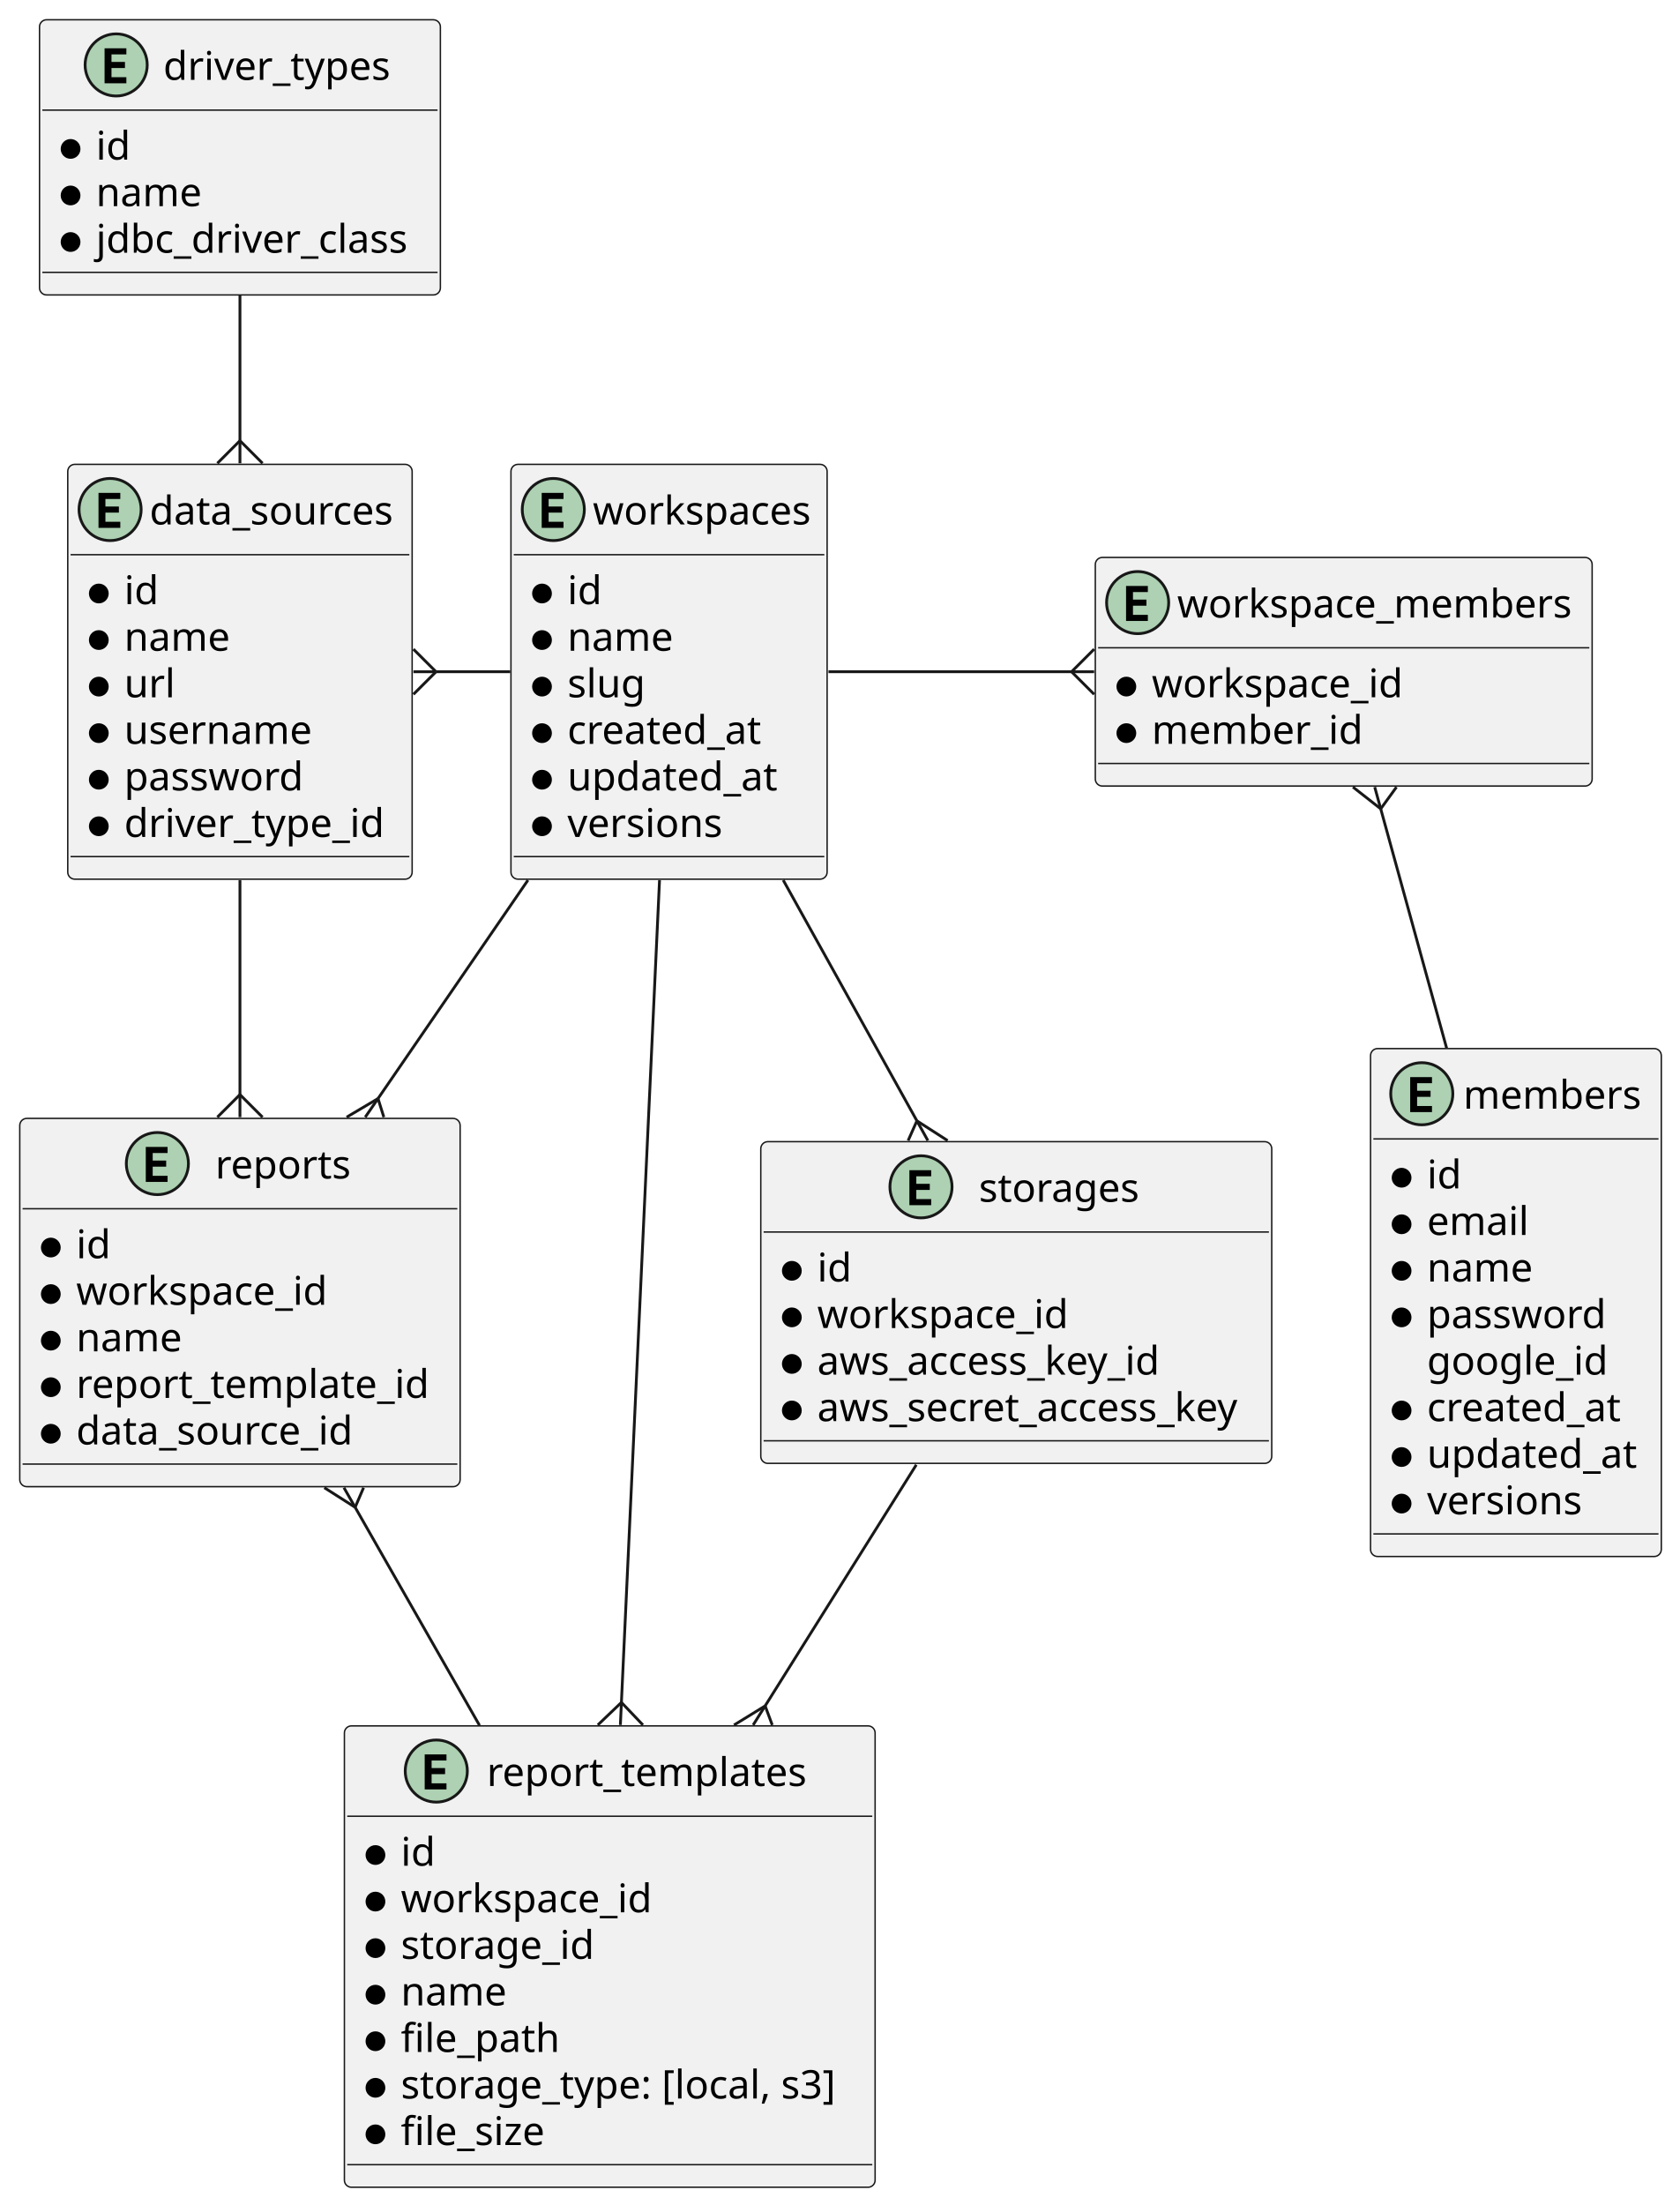
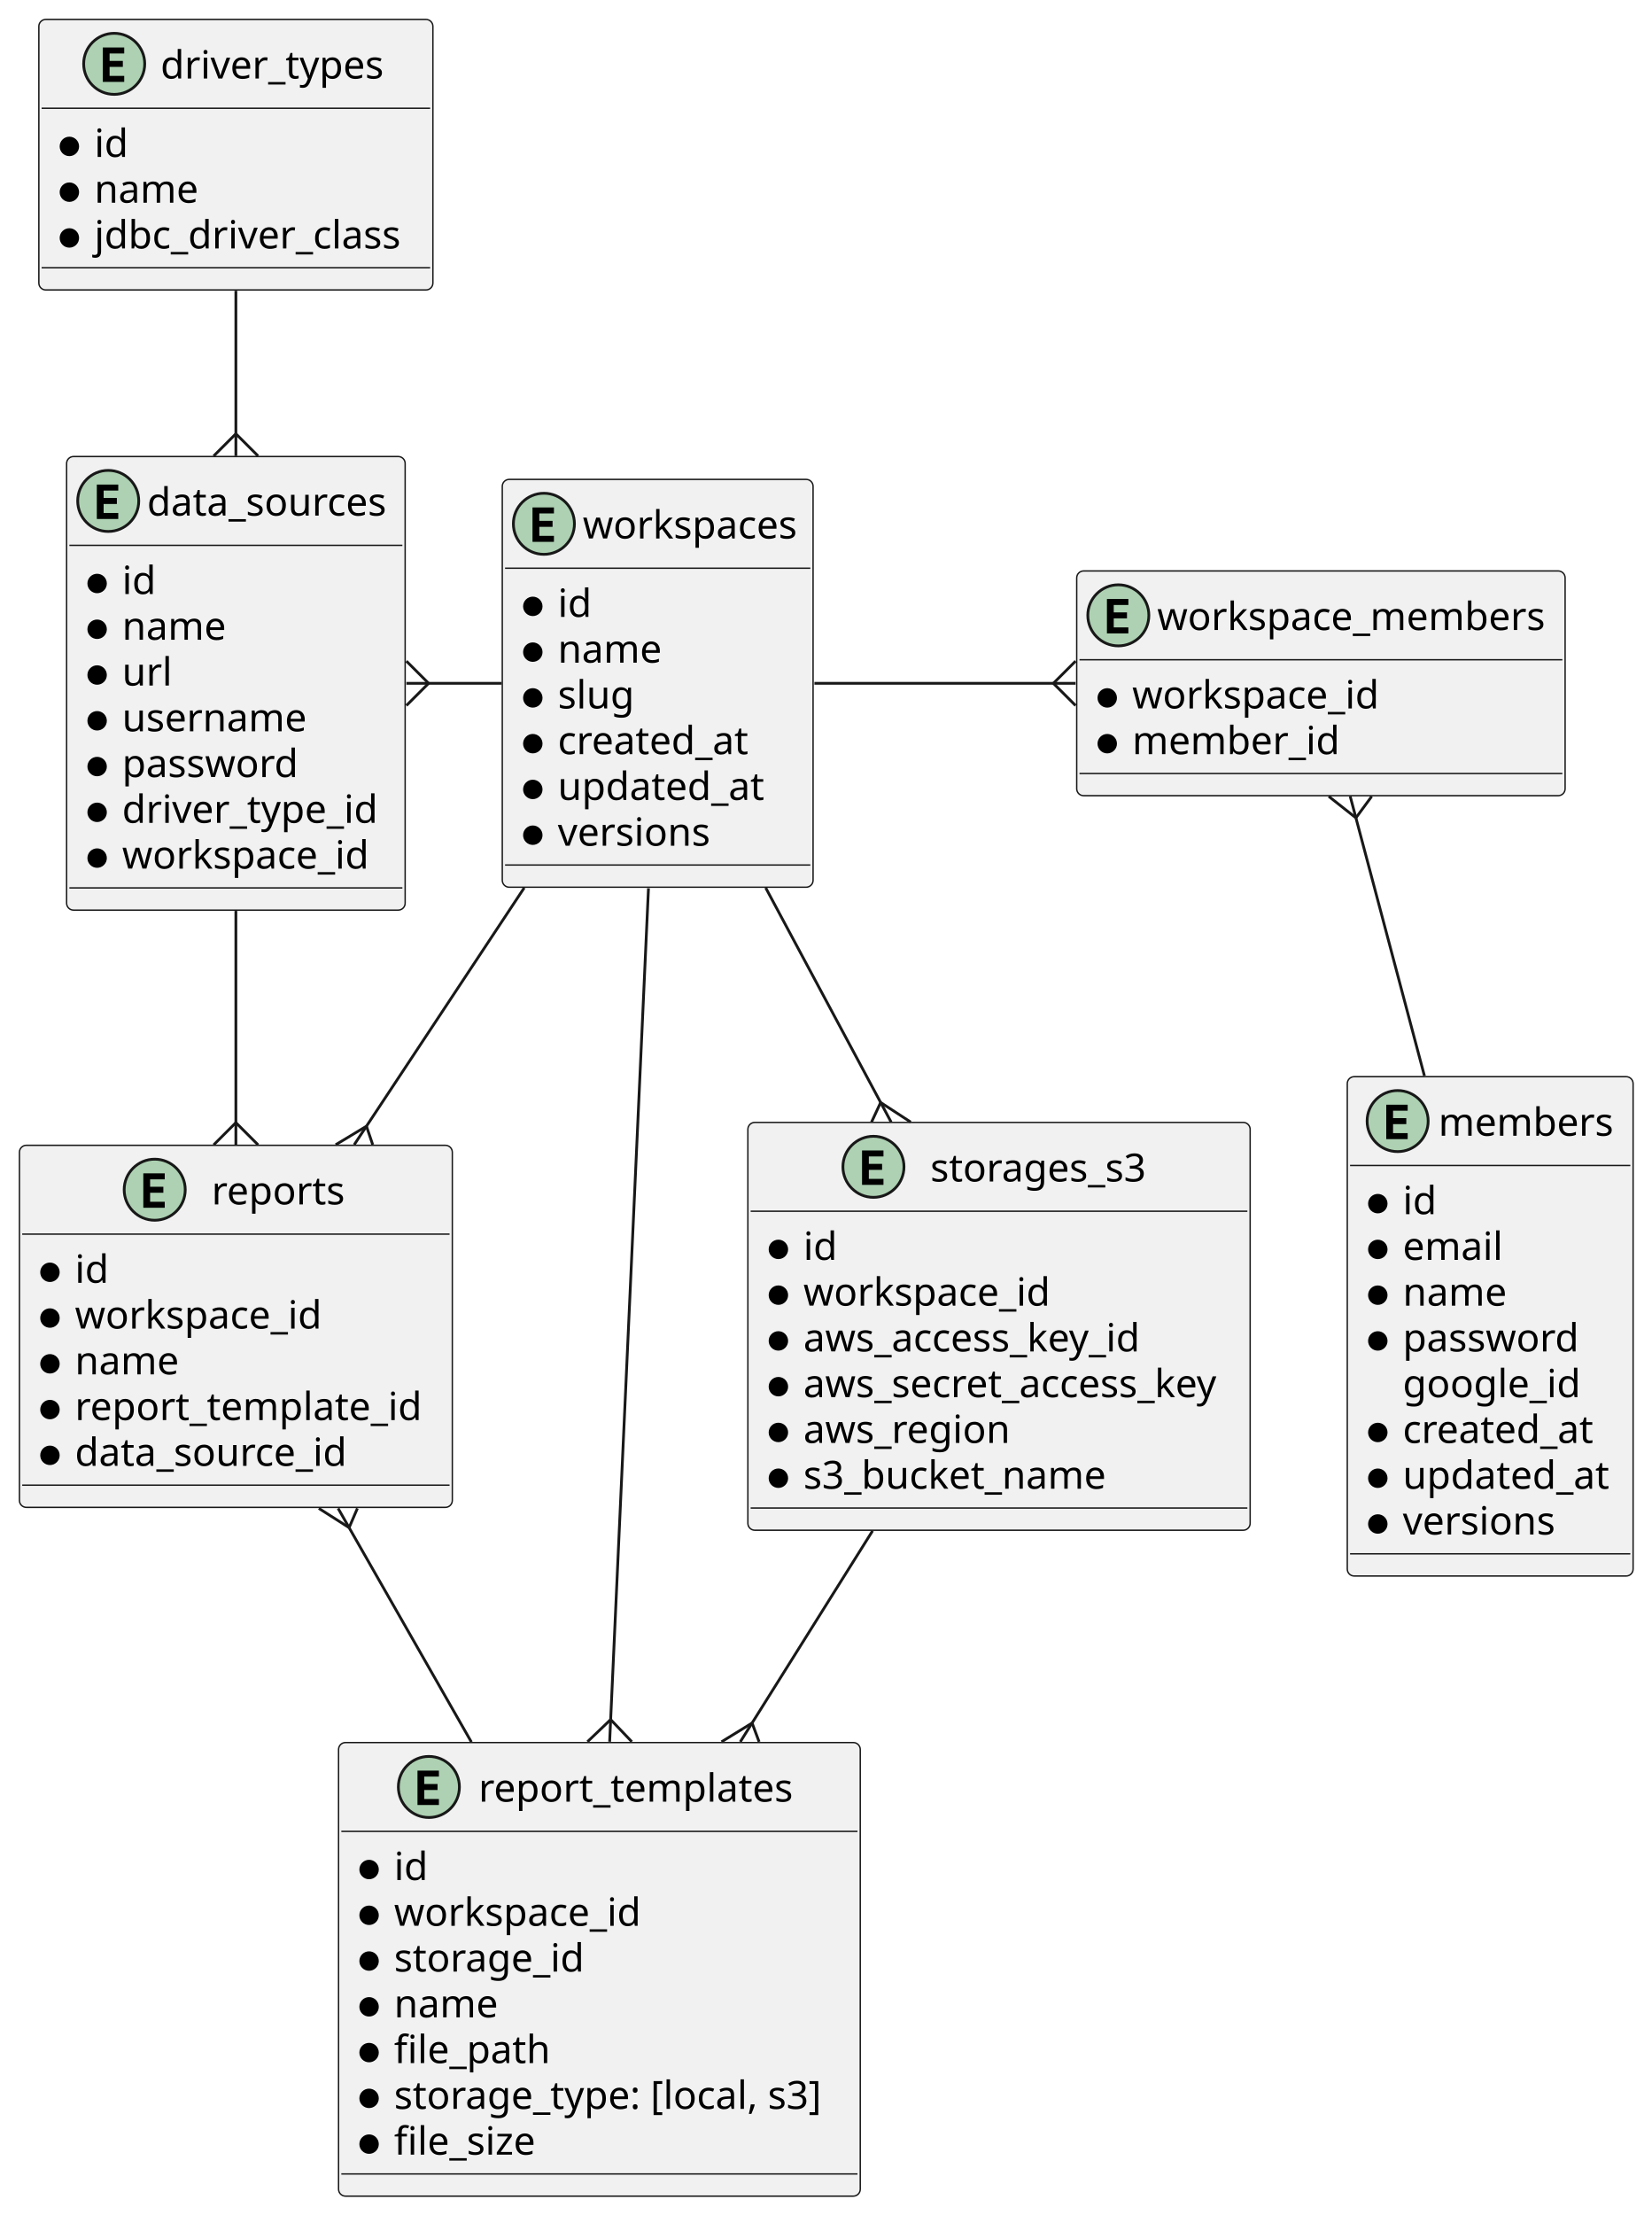
- <svg xmlns="http://www.w3.org/2000/svg" contentStyleType="text/css" height="781px" preserveAspectRatio="none" style="width:595px;height:781px;background:#FFFFFF;" version="1.1" viewBox="0 0 595 781" width="595px" zoomAndPan="magnify">
+ <svg xmlns="http://www.w3.org/2000/svg" contentStyleType="text/css" height="798px" preserveAspectRatio="none" style="width:595px;height:798px;background:#FFFFFF;" version="1.1" viewBox="0 0 595 798" width="595px" zoomAndPan="magnify">
  <defs />
  <g>
    <g id="elem_members">
-       <rect codeLine="2" fill="#F1F1F1" height="179.906" id="members" rx="2.5" ry="2.5" style="stroke:#181818;stroke-width:0.5;" width="103" x="485.5" y="371.4" />
-       <ellipse cx="503.65" cy="387.4" fill="#ADD1B2" rx="11" ry="11" style="stroke:#181818;stroke-width:1.0;" />
-       <path d="M507.264,393.9 L499.545,393.9 L499.545,381.507 L507.264,381.507 L507.264,383.665 L501.993,383.665 L501.993,386.338 L506.766,386.338 L506.766,388.496 L501.993,388.496 L501.993,391.742 L507.264,391.742 Z " fill="#000000" />
-       <text fill="#000000" font-family="sans-serif" font-size="14" lengthAdjust="spacing" textLength="64" x="518.35" y="392.691">members</text>
-       <line style="stroke:#181818;stroke-width:0.5;" x1="486.5" x2="587.5" y1="403.4" y2="403.4" />
-       <ellipse cx="496.5" cy="417.144" fill="#000000" rx="3" ry="3" style="stroke:#000000;stroke-width:1.0;" />
-       <text fill="#000000" font-family="sans-serif" font-size="14" lengthAdjust="spacing" textLength="13" x="505.5" y="420.935">id</text>
-       <ellipse cx="496.5" cy="433.632" fill="#000000" rx="3" ry="3" style="stroke:#000000;stroke-width:1.0;" />
-       <text fill="#000000" font-family="sans-serif" font-size="14" lengthAdjust="spacing" textLength="37" x="505.5" y="437.423">email</text>
-       <ellipse cx="496.5" cy="450.121" fill="#000000" rx="3" ry="3" style="stroke:#000000;stroke-width:1.0;" />
-       <text fill="#000000" font-family="sans-serif" font-size="14" lengthAdjust="spacing" textLength="38" x="505.5" y="453.912">name</text>
-       <ellipse cx="496.5" cy="466.609" fill="#000000" rx="3" ry="3" style="stroke:#000000;stroke-width:1.0;" />
-       <text fill="#000000" font-family="sans-serif" font-size="14" lengthAdjust="spacing" textLength="66" x="505.5" y="470.4">password</text>
-       <text fill="#000000" font-family="sans-serif" font-size="14" lengthAdjust="spacing" textLength="68" x="505.5" y="486.888">google_id</text>
-       <ellipse cx="496.5" cy="499.586" fill="#000000" rx="3" ry="3" style="stroke:#000000;stroke-width:1.0;" />
-       <text fill="#000000" font-family="sans-serif" font-size="14" lengthAdjust="spacing" textLength="71" x="505.5" y="503.377">created_at</text>
-       <ellipse cx="496.5" cy="516.074" fill="#000000" rx="3" ry="3" style="stroke:#000000;stroke-width:1.0;" />
-       <text fill="#000000" font-family="sans-serif" font-size="14" lengthAdjust="spacing" textLength="77" x="505.5" y="519.865">updated_at</text>
-       <ellipse cx="496.5" cy="532.562" fill="#000000" rx="3" ry="3" style="stroke:#000000;stroke-width:1.0;" />
-       <text fill="#000000" font-family="sans-serif" font-size="14" lengthAdjust="spacing" textLength="57" x="505.5" y="536.353">versions</text>
-       <line style="stroke:#181818;stroke-width:0.5;" x1="486.5" x2="587.5" y1="543.306" y2="543.306" />
+       <rect codeLine="2" fill="#F1F1F1" height="179.906" id="members" rx="2.5" ry="2.5" style="stroke:#181818;stroke-width:0.5;" width="103" x="485.5" y="387.89" />
+       <ellipse cx="503.65" cy="403.89" fill="#ADD1B2" rx="11" ry="11" style="stroke:#181818;stroke-width:1.0;" />
+       <path d="M507.264,410.39 L499.545,410.39 L499.545,397.997 L507.264,397.997 L507.264,400.155 L501.993,400.155 L501.993,402.828 L506.766,402.828 L506.766,404.986 L501.993,404.986 L501.993,408.232 L507.264,408.232 Z " fill="#000000" />
+       <text fill="#000000" font-family="sans-serif" font-size="14" lengthAdjust="spacing" textLength="64" x="518.35" y="409.181">members</text>
+       <line style="stroke:#181818;stroke-width:0.5;" x1="486.5" x2="587.5" y1="419.89" y2="419.89" />
+       <ellipse cx="496.5" cy="433.634" fill="#000000" rx="3" ry="3" style="stroke:#000000;stroke-width:1.0;" />
+       <text fill="#000000" font-family="sans-serif" font-size="14" lengthAdjust="spacing" textLength="13" x="505.5" y="437.425">id</text>
+       <ellipse cx="496.5" cy="450.122" fill="#000000" rx="3" ry="3" style="stroke:#000000;stroke-width:1.0;" />
+       <text fill="#000000" font-family="sans-serif" font-size="14" lengthAdjust="spacing" textLength="37" x="505.5" y="453.913">email</text>
+       <ellipse cx="496.5" cy="466.611" fill="#000000" rx="3" ry="3" style="stroke:#000000;stroke-width:1.0;" />
+       <text fill="#000000" font-family="sans-serif" font-size="14" lengthAdjust="spacing" textLength="38" x="505.5" y="470.402">name</text>
+       <ellipse cx="496.5" cy="483.099" fill="#000000" rx="3" ry="3" style="stroke:#000000;stroke-width:1.0;" />
+       <text fill="#000000" font-family="sans-serif" font-size="14" lengthAdjust="spacing" textLength="66" x="505.5" y="486.89">password</text>
+       <text fill="#000000" font-family="sans-serif" font-size="14" lengthAdjust="spacing" textLength="68" x="505.5" y="503.378">google_id</text>
+       <ellipse cx="496.5" cy="516.076" fill="#000000" rx="3" ry="3" style="stroke:#000000;stroke-width:1.0;" />
+       <text fill="#000000" font-family="sans-serif" font-size="14" lengthAdjust="spacing" textLength="71" x="505.5" y="519.867">created_at</text>
+       <ellipse cx="496.5" cy="532.564" fill="#000000" rx="3" ry="3" style="stroke:#000000;stroke-width:1.0;" />
+       <text fill="#000000" font-family="sans-serif" font-size="14" lengthAdjust="spacing" textLength="77" x="505.5" y="536.355">updated_at</text>
+       <ellipse cx="496.5" cy="549.052" fill="#000000" rx="3" ry="3" style="stroke:#000000;stroke-width:1.0;" />
+       <text fill="#000000" font-family="sans-serif" font-size="14" lengthAdjust="spacing" textLength="57" x="505.5" y="552.843">versions</text>
+       <line style="stroke:#181818;stroke-width:0.5;" x1="486.5" x2="587.5" y1="559.796" y2="559.796" />
    </g>
    <g id="elem_workspaces">
-       <rect codeLine="13" fill="#F1F1F1" height="146.93" id="workspaces" rx="2.5" ry="2.5" style="stroke:#181818;stroke-width:0.5;" width="112" x="181" y="164.47" />
-       <ellipse cx="196" cy="180.47" fill="#ADD1B2" rx="11" ry="11" style="stroke:#181818;stroke-width:1.0;" />
-       <path d="M199.614,186.97 L191.894,186.97 L191.894,174.577 L199.614,174.577 L199.614,176.735 L194.343,176.735 L194.343,179.408 L199.116,179.408 L199.116,181.566 L194.343,181.566 L194.343,184.812 L199.614,184.812 Z " fill="#000000" />
-       <text fill="#000000" font-family="sans-serif" font-size="14" lengthAdjust="spacing" textLength="80" x="210" y="185.761">workspaces</text>
-       <line style="stroke:#181818;stroke-width:0.5;" x1="182" x2="292" y1="196.47" y2="196.47" />
-       <ellipse cx="192" cy="210.214" fill="#000000" rx="3" ry="3" style="stroke:#000000;stroke-width:1.0;" />
-       <text fill="#000000" font-family="sans-serif" font-size="14" lengthAdjust="spacing" textLength="13" x="201" y="214.005">id</text>
-       <ellipse cx="192" cy="226.702" fill="#000000" rx="3" ry="3" style="stroke:#000000;stroke-width:1.0;" />
-       <text fill="#000000" font-family="sans-serif" font-size="14" lengthAdjust="spacing" textLength="38" x="201" y="230.493">name</text>
-       <ellipse cx="192" cy="243.191" fill="#000000" rx="3" ry="3" style="stroke:#000000;stroke-width:1.0;" />
-       <text fill="#000000" font-family="sans-serif" font-size="14" lengthAdjust="spacing" textLength="29" x="201" y="246.982">slug</text>
-       <ellipse cx="192" cy="259.679" fill="#000000" rx="3" ry="3" style="stroke:#000000;stroke-width:1.0;" />
-       <text fill="#000000" font-family="sans-serif" font-size="14" lengthAdjust="spacing" textLength="71" x="201" y="263.47">created_at</text>
-       <ellipse cx="192" cy="276.167" fill="#000000" rx="3" ry="3" style="stroke:#000000;stroke-width:1.0;" />
-       <text fill="#000000" font-family="sans-serif" font-size="14" lengthAdjust="spacing" textLength="77" x="201" y="279.958">updated_at</text>
-       <ellipse cx="192" cy="292.656" fill="#000000" rx="3" ry="3" style="stroke:#000000;stroke-width:1.0;" />
-       <text fill="#000000" font-family="sans-serif" font-size="14" lengthAdjust="spacing" textLength="57" x="201" y="296.447">versions</text>
-       <line style="stroke:#181818;stroke-width:0.5;" x1="182" x2="292" y1="303.4" y2="303.4" />
+       <rect codeLine="13" fill="#F1F1F1" height="146.93" id="workspaces" rx="2.5" ry="2.5" style="stroke:#181818;stroke-width:0.5;" width="112" x="181" y="172.71" />
+       <ellipse cx="196" cy="188.71" fill="#ADD1B2" rx="11" ry="11" style="stroke:#181818;stroke-width:1.0;" />
+       <path d="M199.614,195.21 L191.894,195.21 L191.894,182.817 L199.614,182.817 L199.614,184.975 L194.343,184.975 L194.343,187.648 L199.116,187.648 L199.116,189.806 L194.343,189.806 L194.343,193.052 L199.614,193.052 Z " fill="#000000" />
+       <text fill="#000000" font-family="sans-serif" font-size="14" lengthAdjust="spacing" textLength="80" x="210" y="194.001">workspaces</text>
+       <line style="stroke:#181818;stroke-width:0.5;" x1="182" x2="292" y1="204.71" y2="204.71" />
+       <ellipse cx="192" cy="218.454" fill="#000000" rx="3" ry="3" style="stroke:#000000;stroke-width:1.0;" />
+       <text fill="#000000" font-family="sans-serif" font-size="14" lengthAdjust="spacing" textLength="13" x="201" y="222.245">id</text>
+       <ellipse cx="192" cy="234.942" fill="#000000" rx="3" ry="3" style="stroke:#000000;stroke-width:1.0;" />
+       <text fill="#000000" font-family="sans-serif" font-size="14" lengthAdjust="spacing" textLength="38" x="201" y="238.733">name</text>
+       <ellipse cx="192" cy="251.431" fill="#000000" rx="3" ry="3" style="stroke:#000000;stroke-width:1.0;" />
+       <text fill="#000000" font-family="sans-serif" font-size="14" lengthAdjust="spacing" textLength="29" x="201" y="255.222">slug</text>
+       <ellipse cx="192" cy="267.919" fill="#000000" rx="3" ry="3" style="stroke:#000000;stroke-width:1.0;" />
+       <text fill="#000000" font-family="sans-serif" font-size="14" lengthAdjust="spacing" textLength="71" x="201" y="271.71">created_at</text>
+       <ellipse cx="192" cy="284.407" fill="#000000" rx="3" ry="3" style="stroke:#000000;stroke-width:1.0;" />
+       <text fill="#000000" font-family="sans-serif" font-size="14" lengthAdjust="spacing" textLength="77" x="201" y="288.198">updated_at</text>
+       <ellipse cx="192" cy="300.896" fill="#000000" rx="3" ry="3" style="stroke:#000000;stroke-width:1.0;" />
+       <text fill="#000000" font-family="sans-serif" font-size="14" lengthAdjust="spacing" textLength="57" x="201" y="304.687">versions</text>
+       <line style="stroke:#181818;stroke-width:0.5;" x1="182" x2="292" y1="311.64" y2="311.64" />
    </g>
    <g id="elem_workspace_members">
-       <rect codeLine="22" fill="#F1F1F1" height="80.977" id="workspace_members" rx="2.5" ry="2.5" style="stroke:#181818;stroke-width:0.5;" width="176" x="388" y="197.44" />
-       <ellipse cx="403" cy="213.44" fill="#ADD1B2" rx="11" ry="11" style="stroke:#181818;stroke-width:1.0;" />
-       <path d="M406.614,219.94 L398.894,219.94 L398.894,207.547 L406.614,207.547 L406.614,209.705 L401.343,209.705 L401.343,212.378 L406.116,212.378 L406.116,214.536 L401.343,214.536 L401.343,217.782 L406.614,217.782 Z " fill="#000000" />
-       <text fill="#000000" font-family="sans-serif" font-size="14" lengthAdjust="spacing" textLength="144" x="417" y="218.731">workspace_members</text>
-       <line style="stroke:#181818;stroke-width:0.5;" x1="389" x2="563" y1="229.44" y2="229.44" />
-       <ellipse cx="399" cy="243.184" fill="#000000" rx="3" ry="3" style="stroke:#000000;stroke-width:1.0;" />
-       <text fill="#000000" font-family="sans-serif" font-size="14" lengthAdjust="spacing" textLength="93" x="408" y="246.975">workspace_id</text>
-       <ellipse cx="399" cy="259.672" fill="#000000" rx="3" ry="3" style="stroke:#000000;stroke-width:1.0;" />
-       <text fill="#000000" font-family="sans-serif" font-size="14" lengthAdjust="spacing" textLength="77" x="408" y="263.463">member_id</text>
-       <line style="stroke:#181818;stroke-width:0.5;" x1="389" x2="563" y1="270.417" y2="270.417" />
+       <rect codeLine="22" fill="#F1F1F1" height="80.977" id="workspace_members" rx="2.5" ry="2.5" style="stroke:#181818;stroke-width:0.5;" width="176" x="388" y="205.69" />
+       <ellipse cx="403" cy="221.69" fill="#ADD1B2" rx="11" ry="11" style="stroke:#181818;stroke-width:1.0;" />
+       <path d="M406.614,228.19 L398.894,228.19 L398.894,215.797 L406.614,215.797 L406.614,217.955 L401.343,217.955 L401.343,220.628 L406.116,220.628 L406.116,222.786 L401.343,222.786 L401.343,226.032 L406.614,226.032 Z " fill="#000000" />
+       <text fill="#000000" font-family="sans-serif" font-size="14" lengthAdjust="spacing" textLength="144" x="417" y="226.981">workspace_members</text>
+       <line style="stroke:#181818;stroke-width:0.5;" x1="389" x2="563" y1="237.69" y2="237.69" />
+       <ellipse cx="399" cy="251.434" fill="#000000" rx="3" ry="3" style="stroke:#000000;stroke-width:1.0;" />
+       <text fill="#000000" font-family="sans-serif" font-size="14" lengthAdjust="spacing" textLength="93" x="408" y="255.225">workspace_id</text>
+       <ellipse cx="399" cy="267.922" fill="#000000" rx="3" ry="3" style="stroke:#000000;stroke-width:1.0;" />
+       <text fill="#000000" font-family="sans-serif" font-size="14" lengthAdjust="spacing" textLength="77" x="408" y="271.713">member_id</text>
+       <line style="stroke:#181818;stroke-width:0.5;" x1="389" x2="563" y1="278.667" y2="278.667" />
    </g>
    <g id="elem_data_sources">
-       <rect codeLine="27" fill="#F1F1F1" height="146.93" id="data_sources" rx="2.5" ry="2.5" style="stroke:#181818;stroke-width:0.5;" width="122" x="24" y="164.47" />
+       <rect codeLine="27" fill="#F1F1F1" height="163.418" id="data_sources" rx="2.5" ry="2.5" style="stroke:#181818;stroke-width:0.5;" width="122" x="24" y="164.47" />
      <ellipse cx="39" cy="180.47" fill="#ADD1B2" rx="11" ry="11" style="stroke:#181818;stroke-width:1.0;" />
      <path d="M42.614,186.97 L34.895,186.97 L34.895,174.577 L42.614,174.577 L42.614,176.735 L37.343,176.735 L37.343,179.408 L42.116,179.408 L42.116,181.566 L37.343,181.566 L37.343,184.812 L42.614,184.812 Z " fill="#000000" />
      <text fill="#000000" font-family="sans-serif" font-size="14" lengthAdjust="spacing" textLength="90" x="53" y="185.761">data_sources</text>
      <line style="stroke:#181818;stroke-width:0.5;" x1="25" x2="145" y1="196.47" y2="196.47" />
      <ellipse cx="35" cy="210.214" fill="#000000" rx="3" ry="3" style="stroke:#000000;stroke-width:1.0;" />
      <text fill="#000000" font-family="sans-serif" font-size="14" lengthAdjust="spacing" textLength="13" x="44" y="214.005">id</text>
      <ellipse cx="35" cy="226.702" fill="#000000" rx="3" ry="3" style="stroke:#000000;stroke-width:1.0;" />
      <text fill="#000000" font-family="sans-serif" font-size="14" lengthAdjust="spacing" textLength="38" x="44" y="230.493">name</text>
      <ellipse cx="35" cy="243.191" fill="#000000" rx="3" ry="3" style="stroke:#000000;stroke-width:1.0;" />
      <text fill="#000000" font-family="sans-serif" font-size="14" lengthAdjust="spacing" textLength="19" x="44" y="246.982">url</text>
      <ellipse cx="35" cy="259.679" fill="#000000" rx="3" ry="3" style="stroke:#000000;stroke-width:1.0;" />
      <text fill="#000000" font-family="sans-serif" font-size="14" lengthAdjust="spacing" textLength="68" x="44" y="263.47">username</text>
      <ellipse cx="35" cy="276.167" fill="#000000" rx="3" ry="3" style="stroke:#000000;stroke-width:1.0;" />
      <text fill="#000000" font-family="sans-serif" font-size="14" lengthAdjust="spacing" textLength="66" x="44" y="279.958">password</text>
      <ellipse cx="35" cy="292.656" fill="#000000" rx="3" ry="3" style="stroke:#000000;stroke-width:1.0;" />
      <text fill="#000000" font-family="sans-serif" font-size="14" lengthAdjust="spacing" textLength="96" x="44" y="296.447">driver_type_id</text>
-       <line style="stroke:#181818;stroke-width:0.5;" x1="25" x2="145" y1="303.4" y2="303.4" />
+       <ellipse cx="35" cy="309.144" fill="#000000" rx="3" ry="3" style="stroke:#000000;stroke-width:1.0;" />
+       <text fill="#000000" font-family="sans-serif" font-size="14" lengthAdjust="spacing" textLength="93" x="44" y="312.935">workspace_id</text>
+       <line style="stroke:#181818;stroke-width:0.5;" x1="25" x2="145" y1="319.888" y2="319.888" />
    </g>
    <g id="elem_driver_types">
-       <rect codeLine="36" fill="#F1F1F1" height="97.465" id="driver_types" rx="2.5" ry="2.5" style="stroke:#181818;stroke-width:0.5;" width="142" x="14" y="7" />
+       <rect codeLine="37" fill="#F1F1F1" height="97.465" id="driver_types" rx="2.5" ry="2.5" style="stroke:#181818;stroke-width:0.5;" width="142" x="14" y="7" />
      <ellipse cx="41.15" cy="23" fill="#ADD1B2" rx="11" ry="11" style="stroke:#181818;stroke-width:1.0;" />
      <path d="M44.764,29.5 L37.044,29.5 L37.044,17.107 L44.764,17.107 L44.764,19.265 L39.493,19.265 L39.493,21.938 L44.266,21.938 L44.266,24.096 L39.493,24.096 L39.493,27.342 L44.764,27.342 Z " fill="#000000" />
      <text fill="#000000" font-family="sans-serif" font-size="14" lengthAdjust="spacing" textLength="83" x="57.85" y="28.291">driver_types</text>
      <line style="stroke:#181818;stroke-width:0.5;" x1="15" x2="155" y1="39" y2="39" />
      <ellipse cx="25" cy="52.744" fill="#000000" rx="3" ry="3" style="stroke:#000000;stroke-width:1.0;" />
      <text fill="#000000" font-family="sans-serif" font-size="14" lengthAdjust="spacing" textLength="13" x="34" y="56.535">id</text>
      <ellipse cx="25" cy="69.232" fill="#000000" rx="3" ry="3" style="stroke:#000000;stroke-width:1.0;" />
      <text fill="#000000" font-family="sans-serif" font-size="14" lengthAdjust="spacing" textLength="38" x="34" y="73.023">name</text>
      <ellipse cx="25" cy="85.721" fill="#000000" rx="3" ry="3" style="stroke:#000000;stroke-width:1.0;" />
      <text fill="#000000" font-family="sans-serif" font-size="14" lengthAdjust="spacing" textLength="116" x="34" y="89.512">jdbc_driver_class</text>
      <line style="stroke:#181818;stroke-width:0.5;" x1="15" x2="155" y1="96.465" y2="96.465" />
    </g>
    <g id="elem_reports">
-       <rect codeLine="42" fill="#F1F1F1" height="130.441" id="reports" rx="2.5" ry="2.5" style="stroke:#181818;stroke-width:0.5;" width="156" x="7" y="396.13" />
-       <ellipse cx="55.75" cy="412.13" fill="#ADD1B2" rx="11" ry="11" style="stroke:#181818;stroke-width:1.0;" />
-       <path d="M59.364,418.63 L51.645,418.63 L51.645,406.237 L59.364,406.237 L59.364,408.395 L54.093,408.395 L54.093,411.068 L58.866,411.068 L58.866,413.226 L54.093,413.226 L54.093,416.472 L59.364,416.472 Z " fill="#000000" />
-       <text fill="#000000" font-family="sans-serif" font-size="14" lengthAdjust="spacing" textLength="50" x="76.25" y="417.421">reports</text>
-       <line style="stroke:#181818;stroke-width:0.5;" x1="8" x2="162" y1="428.13" y2="428.13" />
-       <ellipse cx="18" cy="441.874" fill="#000000" rx="3" ry="3" style="stroke:#000000;stroke-width:1.0;" />
-       <text fill="#000000" font-family="sans-serif" font-size="14" lengthAdjust="spacing" textLength="13" x="27" y="445.665">id</text>
-       <ellipse cx="18" cy="458.362" fill="#000000" rx="3" ry="3" style="stroke:#000000;stroke-width:1.0;" />
-       <text fill="#000000" font-family="sans-serif" font-size="14" lengthAdjust="spacing" textLength="93" x="27" y="462.153">workspace_id</text>
-       <ellipse cx="18" cy="474.851" fill="#000000" rx="3" ry="3" style="stroke:#000000;stroke-width:1.0;" />
-       <text fill="#000000" font-family="sans-serif" font-size="14" lengthAdjust="spacing" textLength="38" x="27" y="478.642">name</text>
-       <ellipse cx="18" cy="491.339" fill="#000000" rx="3" ry="3" style="stroke:#000000;stroke-width:1.0;" />
-       <text fill="#000000" font-family="sans-serif" font-size="14" lengthAdjust="spacing" textLength="130" x="27" y="495.13">report_template_id</text>
-       <ellipse cx="18" cy="507.827" fill="#000000" rx="3" ry="3" style="stroke:#000000;stroke-width:1.0;" />
-       <text fill="#000000" font-family="sans-serif" font-size="14" lengthAdjust="spacing" textLength="103" x="27" y="511.618">data_source_id</text>
-       <line style="stroke:#181818;stroke-width:0.5;" x1="8" x2="162" y1="518.571" y2="518.571" />
+       <rect codeLine="43" fill="#F1F1F1" height="130.441" id="reports" rx="2.5" ry="2.5" style="stroke:#181818;stroke-width:0.5;" width="156" x="7" y="412.62" />
+       <ellipse cx="55.75" cy="428.62" fill="#ADD1B2" rx="11" ry="11" style="stroke:#181818;stroke-width:1.0;" />
+       <path d="M59.364,435.12 L51.645,435.12 L51.645,422.727 L59.364,422.727 L59.364,424.885 L54.093,424.885 L54.093,427.558 L58.866,427.558 L58.866,429.716 L54.093,429.716 L54.093,432.962 L59.364,432.962 Z " fill="#000000" />
+       <text fill="#000000" font-family="sans-serif" font-size="14" lengthAdjust="spacing" textLength="50" x="76.25" y="433.911">reports</text>
+       <line style="stroke:#181818;stroke-width:0.5;" x1="8" x2="162" y1="444.62" y2="444.62" />
+       <ellipse cx="18" cy="458.364" fill="#000000" rx="3" ry="3" style="stroke:#000000;stroke-width:1.0;" />
+       <text fill="#000000" font-family="sans-serif" font-size="14" lengthAdjust="spacing" textLength="13" x="27" y="462.155">id</text>
+       <ellipse cx="18" cy="474.852" fill="#000000" rx="3" ry="3" style="stroke:#000000;stroke-width:1.0;" />
+       <text fill="#000000" font-family="sans-serif" font-size="14" lengthAdjust="spacing" textLength="93" x="27" y="478.643">workspace_id</text>
+       <ellipse cx="18" cy="491.341" fill="#000000" rx="3" ry="3" style="stroke:#000000;stroke-width:1.0;" />
+       <text fill="#000000" font-family="sans-serif" font-size="14" lengthAdjust="spacing" textLength="38" x="27" y="495.132">name</text>
+       <ellipse cx="18" cy="507.829" fill="#000000" rx="3" ry="3" style="stroke:#000000;stroke-width:1.0;" />
+       <text fill="#000000" font-family="sans-serif" font-size="14" lengthAdjust="spacing" textLength="130" x="27" y="511.62">report_template_id</text>
+       <ellipse cx="18" cy="524.317" fill="#000000" rx="3" ry="3" style="stroke:#000000;stroke-width:1.0;" />
+       <text fill="#000000" font-family="sans-serif" font-size="14" lengthAdjust="spacing" textLength="103" x="27" y="528.108">data_source_id</text>
+       <line style="stroke:#181818;stroke-width:0.5;" x1="8" x2="162" y1="535.061" y2="535.061" />
    </g>
    <g id="elem_report_templates">
-       <rect codeLine="50" fill="#F1F1F1" height="163.418" id="report_templates" rx="2.5" ry="2.5" style="stroke:#181818;stroke-width:0.5;" width="188" x="122" y="611.3" />
-       <ellipse cx="154.55" cy="627.3" fill="#ADD1B2" rx="11" ry="11" style="stroke:#181818;stroke-width:1.0;" />
-       <path d="M158.164,633.8 L150.445,633.8 L150.445,621.407 L158.164,621.407 L158.164,623.565 L152.893,623.565 L152.893,626.238 L157.666,626.238 L157.666,628.396 L152.893,628.396 L152.893,631.642 L158.164,631.642 Z " fill="#000000" />
-       <text fill="#000000" font-family="sans-serif" font-size="14" lengthAdjust="spacing" textLength="117" x="172.45" y="632.591">report_templates</text>
-       <line style="stroke:#181818;stroke-width:0.5;" x1="123" x2="309" y1="643.3" y2="643.3" />
-       <ellipse cx="133" cy="657.044" fill="#000000" rx="3" ry="3" style="stroke:#000000;stroke-width:1.0;" />
-       <text fill="#000000" font-family="sans-serif" font-size="14" lengthAdjust="spacing" textLength="13" x="142" y="660.835">id</text>
-       <ellipse cx="133" cy="673.532" fill="#000000" rx="3" ry="3" style="stroke:#000000;stroke-width:1.0;" />
-       <text fill="#000000" font-family="sans-serif" font-size="14" lengthAdjust="spacing" textLength="93" x="142" y="677.323">workspace_id</text>
-       <ellipse cx="133" cy="690.021" fill="#000000" rx="3" ry="3" style="stroke:#000000;stroke-width:1.0;" />
-       <text fill="#000000" font-family="sans-serif" font-size="14" lengthAdjust="spacing" textLength="72" x="142" y="693.812">storage_id</text>
-       <ellipse cx="133" cy="706.509" fill="#000000" rx="3" ry="3" style="stroke:#000000;stroke-width:1.0;" />
-       <text fill="#000000" font-family="sans-serif" font-size="14" lengthAdjust="spacing" textLength="38" x="142" y="710.3">name</text>
-       <ellipse cx="133" cy="722.997" fill="#000000" rx="3" ry="3" style="stroke:#000000;stroke-width:1.0;" />
-       <text fill="#000000" font-family="sans-serif" font-size="14" lengthAdjust="spacing" textLength="59" x="142" y="726.788">file_path</text>
-       <ellipse cx="133" cy="739.486" fill="#000000" rx="3" ry="3" style="stroke:#000000;stroke-width:1.0;" />
-       <text fill="#000000" font-family="sans-serif" font-size="14" lengthAdjust="spacing" textLength="162" x="142" y="743.277">storage_type: [local, s3]</text>
-       <ellipse cx="133" cy="755.974" fill="#000000" rx="3" ry="3" style="stroke:#000000;stroke-width:1.0;" />
-       <text fill="#000000" font-family="sans-serif" font-size="14" lengthAdjust="spacing" textLength="55" x="142" y="759.765">file_size</text>
-       <line style="stroke:#181818;stroke-width:0.5;" x1="123" x2="309" y1="766.718" y2="766.718" />
-     </g>
-     <g id="elem_storages">
-       <rect codeLine="60" fill="#F1F1F1" height="113.953" id="storages" rx="2.5" ry="2.5" style="stroke:#181818;stroke-width:0.5;" width="181" x="269.5" y="404.37" />
-       <ellipse cx="326.25" cy="420.37" fill="#ADD1B2" rx="11" ry="11" style="stroke:#181818;stroke-width:1.0;" />
-       <path d="M329.864,426.87 L322.144,426.87 L322.144,414.477 L329.864,414.477 L329.864,416.635 L324.593,416.635 L324.593,419.308 L329.366,419.308 L329.366,421.466 L324.593,421.466 L324.593,424.712 L329.864,424.712 Z " fill="#000000" />
-       <text fill="#000000" font-family="sans-serif" font-size="14" lengthAdjust="spacing" textLength="59" x="346.75" y="425.661">storages</text>
+       <rect codeLine="51" fill="#F1F1F1" height="163.418" id="report_templates" rx="2.5" ry="2.5" style="stroke:#181818;stroke-width:0.5;" width="188" x="122" y="627.79" />
+       <ellipse cx="154.55" cy="643.79" fill="#ADD1B2" rx="11" ry="11" style="stroke:#181818;stroke-width:1.0;" />
+       <path d="M158.164,650.29 L150.445,650.29 L150.445,637.897 L158.164,637.897 L158.164,640.055 L152.893,640.055 L152.893,642.728 L157.666,642.728 L157.666,644.886 L152.893,644.886 L152.893,648.132 L158.164,648.132 Z " fill="#000000" />
+       <text fill="#000000" font-family="sans-serif" font-size="14" lengthAdjust="spacing" textLength="117" x="172.45" y="649.081">report_templates</text>
+       <line style="stroke:#181818;stroke-width:0.5;" x1="123" x2="309" y1="659.79" y2="659.79" />
+       <ellipse cx="133" cy="673.534" fill="#000000" rx="3" ry="3" style="stroke:#000000;stroke-width:1.0;" />
+       <text fill="#000000" font-family="sans-serif" font-size="14" lengthAdjust="spacing" textLength="13" x="142" y="677.325">id</text>
+       <ellipse cx="133" cy="690.022" fill="#000000" rx="3" ry="3" style="stroke:#000000;stroke-width:1.0;" />
+       <text fill="#000000" font-family="sans-serif" font-size="14" lengthAdjust="spacing" textLength="93" x="142" y="693.813">workspace_id</text>
+       <ellipse cx="133" cy="706.511" fill="#000000" rx="3" ry="3" style="stroke:#000000;stroke-width:1.0;" />
+       <text fill="#000000" font-family="sans-serif" font-size="14" lengthAdjust="spacing" textLength="72" x="142" y="710.302">storage_id</text>
+       <ellipse cx="133" cy="722.999" fill="#000000" rx="3" ry="3" style="stroke:#000000;stroke-width:1.0;" />
+       <text fill="#000000" font-family="sans-serif" font-size="14" lengthAdjust="spacing" textLength="38" x="142" y="726.79">name</text>
+       <ellipse cx="133" cy="739.487" fill="#000000" rx="3" ry="3" style="stroke:#000000;stroke-width:1.0;" />
+       <text fill="#000000" font-family="sans-serif" font-size="14" lengthAdjust="spacing" textLength="59" x="142" y="743.278">file_path</text>
+       <ellipse cx="133" cy="755.976" fill="#000000" rx="3" ry="3" style="stroke:#000000;stroke-width:1.0;" />
+       <text fill="#000000" font-family="sans-serif" font-size="14" lengthAdjust="spacing" textLength="162" x="142" y="759.767">storage_type: [local, s3]</text>
+       <ellipse cx="133" cy="772.464" fill="#000000" rx="3" ry="3" style="stroke:#000000;stroke-width:1.0;" />
+       <text fill="#000000" font-family="sans-serif" font-size="14" lengthAdjust="spacing" textLength="55" x="142" y="776.255">file_size</text>
+       <line style="stroke:#181818;stroke-width:0.5;" x1="123" x2="309" y1="783.208" y2="783.208" />
+     </g>
+     <g id="elem_storages_s3">
+       <rect codeLine="61" fill="#F1F1F1" height="146.93" id="storages_s3" rx="2.5" ry="2.5" style="stroke:#181818;stroke-width:0.5;" width="181" x="269.5" y="404.37" />
+       <ellipse cx="314.75" cy="420.37" fill="#ADD1B2" rx="11" ry="11" style="stroke:#181818;stroke-width:1.0;" />
+       <path d="M318.364,426.87 L310.644,426.87 L310.644,414.477 L318.364,414.477 L318.364,416.635 L313.093,416.635 L313.093,419.308 L317.866,419.308 L317.866,421.466 L313.093,421.466 L313.093,424.712 L318.364,424.712 Z " fill="#000000" />
+       <text fill="#000000" font-family="sans-serif" font-size="14" lengthAdjust="spacing" textLength="82" x="335.25" y="425.661">storages_s3</text>
      <line style="stroke:#181818;stroke-width:0.5;" x1="270.5" x2="449.5" y1="436.37" y2="436.37" />
      <ellipse cx="280.5" cy="450.114" fill="#000000" rx="3" ry="3" style="stroke:#000000;stroke-width:1.0;" />
      <text fill="#000000" font-family="sans-serif" font-size="14" lengthAdjust="spacing" textLength="13" x="289.5" y="453.905">id</text>
      <ellipse cx="280.5" cy="466.602" fill="#000000" rx="3" ry="3" style="stroke:#000000;stroke-width:1.0;" />
      <text fill="#000000" font-family="sans-serif" font-size="14" lengthAdjust="spacing" textLength="93" x="289.5" y="470.393">workspace_id</text>
      <ellipse cx="280.5" cy="483.091" fill="#000000" rx="3" ry="3" style="stroke:#000000;stroke-width:1.0;" />
      <text fill="#000000" font-family="sans-serif" font-size="14" lengthAdjust="spacing" textLength="127" x="289.5" y="486.882">aws_access_key_id</text>
      <ellipse cx="280.5" cy="499.579" fill="#000000" rx="3" ry="3" style="stroke:#000000;stroke-width:1.0;" />
      <text fill="#000000" font-family="sans-serif" font-size="14" lengthAdjust="spacing" textLength="155" x="289.5" y="503.37">aws_secret_access_key</text>
-       <line style="stroke:#181818;stroke-width:0.5;" x1="270.5" x2="449.5" y1="510.323" y2="510.323" />
+       <ellipse cx="280.5" cy="516.067" fill="#000000" rx="3" ry="3" style="stroke:#000000;stroke-width:1.0;" />
+       <text fill="#000000" font-family="sans-serif" font-size="14" lengthAdjust="spacing" textLength="78" x="289.5" y="519.858">aws_region</text>
+       <ellipse cx="280.5" cy="532.556" fill="#000000" rx="3" ry="3" style="stroke:#000000;stroke-width:1.0;" />
+       <text fill="#000000" font-family="sans-serif" font-size="14" lengthAdjust="spacing" textLength="114" x="289.5" y="536.347">s3_bucket_name</text>
+       <line style="stroke:#181818;stroke-width:0.5;" x1="270.5" x2="449.5" y1="543.3" y2="543.3" />
    </g>
    <g id="link_workspaces_workspace_members">
-       <path codeLine="67" d="M293.48,237.93 C324.85,237.93 348.22,237.93 379.59,237.93 " fill="none" id="workspaces-to-workspace_members" style="stroke:#181818;stroke-width:1.0;" />
-       <line style="stroke:#181818;stroke-width:1.0;" x1="379.59" x2="387.59" y1="237.93" y2="229.93" />
-       <line style="stroke:#181818;stroke-width:1.0;" x1="379.59" x2="387.59" y1="237.93" y2="245.93" />
-       <line style="stroke:#181818;stroke-width:1.0;" x1="379.59" x2="387.59" y1="237.93" y2="237.93" />
+       <path codeLine="70" d="M293.48,246.18 C324.85,246.18 348.22,246.18 379.59,246.18 " fill="none" id="workspaces-to-workspace_members" style="stroke:#181818;stroke-width:1.0;" />
+       <line style="stroke:#181818;stroke-width:1.0;" x1="379.59" x2="387.59" y1="246.18" y2="238.18" />
+       <line style="stroke:#181818;stroke-width:1.0;" x1="379.59" x2="387.59" y1="246.18" y2="254.18" />
+       <line style="stroke:#181818;stroke-width:1.0;" x1="379.59" x2="387.59" y1="246.18" y2="246.18" />
    </g>
    <g id="link_workspace_members_members">
-       <path codeLine="68" d="M489.105,286.483 C496.205,312.253 503.61,339.16 512.45,371.25 " fill="none" id="workspace_members-backto-members" style="stroke:#181818;stroke-width:1.0;" />
-       <line style="stroke:#181818;stroke-width:1.0;" x1="489.105" x2="479.267" y1="286.483" y2="278.77" />
-       <line style="stroke:#181818;stroke-width:1.0;" x1="489.105" x2="494.693" y1="286.483" y2="278.77" />
-       <line style="stroke:#181818;stroke-width:1.0;" x1="489.105" x2="486.98" y1="286.483" y2="278.77" />
+       <path codeLine="71" d="M488.612,294.652 C495.972,322.382 504.05,352.78 513.3,387.61 " fill="none" id="workspace_members-backto-members" style="stroke:#181818;stroke-width:1.0;" />
+       <line style="stroke:#181818;stroke-width:1.0;" x1="488.612" x2="478.828" y1="294.652" y2="286.92" />
+       <line style="stroke:#181818;stroke-width:1.0;" x1="488.612" x2="494.292" y1="294.652" y2="286.92" />
+       <line style="stroke:#181818;stroke-width:1.0;" x1="488.612" x2="486.56" y1="294.652" y2="286.92" />
    </g>
    <g id="link_data_sources_workspaces">
-       <path codeLine="69" d="M154.45,237.93 C165.89,237.93 169.33,237.93 180.76,237.93 " fill="none" id="data_sources-backto-workspaces" style="stroke:#181818;stroke-width:1.0;" />
-       <line style="stroke:#181818;stroke-width:1.0;" x1="154.45" x2="146.45" y1="237.93" y2="245.93" />
-       <line style="stroke:#181818;stroke-width:1.0;" x1="154.45" x2="146.45" y1="237.93" y2="229.93" />
-       <line style="stroke:#181818;stroke-width:1.0;" x1="154.45" x2="146.45" y1="237.93" y2="237.93" />
+       <path codeLine="72" d="M154.45,246.18 C165.89,246.18 169.33,246.18 180.76,246.18 " fill="none" id="data_sources-backto-workspaces" style="stroke:#181818;stroke-width:1.0;" />
+       <line style="stroke:#181818;stroke-width:1.0;" x1="154.45" x2="146.45" y1="246.18" y2="254.18" />
+       <line style="stroke:#181818;stroke-width:1.0;" x1="154.45" x2="146.45" y1="246.18" y2="238.18" />
+       <line style="stroke:#181818;stroke-width:1.0;" x1="154.45" x2="146.45" y1="246.18" y2="246.18" />
    </g>
    <g id="link_workspaces_reports">
-       <path codeLine="70" d="M187.02,311.74 C168.42,338.84 151.978,362.785 133.908,389.105 " fill="none" id="workspaces-to-reports" style="stroke:#181818;stroke-width:1.0;" />
-       <line style="stroke:#181818;stroke-width:1.0;" x1="133.908" x2="135.975" y1="389.105" y2="395.7" />
-       <line style="stroke:#181818;stroke-width:1.0;" x1="133.908" x2="122.785" y1="389.105" y2="395.7" />
-       <line style="stroke:#181818;stroke-width:1.0;" x1="133.908" x2="129.38" y1="389.105" y2="395.7" />
+       <path codeLine="73" d="M188.91,319.84 C169.25,349.54 151.115,376.939 132.055,405.739 " fill="none" id="workspaces-to-reports" style="stroke:#181818;stroke-width:1.0;" />
+       <line style="stroke:#181818;stroke-width:1.0;" x1="132.055" x2="134.311" y1="405.739" y2="412.41" />
+       <line style="stroke:#181818;stroke-width:1.0;" x1="132.055" x2="120.969" y1="405.739" y2="412.41" />
+       <line style="stroke:#181818;stroke-width:1.0;" x1="132.055" x2="127.64" y1="405.739" y2="412.41" />
    </g>
    <g id="link_workspaces_report_templates">
-       <path codeLine="71" d="M233.63,311.73 C229.83,393.52 224.07,517.969 220.13,602.989 " fill="none" id="workspaces-to-report_templates" style="stroke:#181818;stroke-width:1.0;" />
-       <line style="stroke:#181818;stroke-width:1.0;" x1="220.13" x2="227.751" y1="602.989" y2="610.98" />
-       <line style="stroke:#181818;stroke-width:1.0;" x1="220.13" x2="211.769" y1="602.989" y2="610.98" />
-       <line style="stroke:#181818;stroke-width:1.0;" x1="220.13" x2="219.76" y1="602.989" y2="610.98" />
+       <path codeLine="74" d="M233.68,320.02 C229.88,403.68 224.014,532.568 220.054,619.508 " fill="none" id="workspaces-to-report_templates" style="stroke:#181818;stroke-width:1.0;" />
+       <line style="stroke:#181818;stroke-width:1.0;" x1="220.054" x2="227.682" y1="619.508" y2="627.5" />
+       <line style="stroke:#181818;stroke-width:1.0;" x1="220.054" x2="211.698" y1="619.508" y2="627.5" />
+       <line style="stroke:#181818;stroke-width:1.0;" x1="220.054" x2="219.69" y1="619.508" y2="627.5" />
    </g>
    <g id="link_reports_report_templates">
-       <path codeLine="72" d="M125.804,533.879 C140.714,560.019 154.12,583.53 169.86,611.12 " fill="none" id="reports-backto-report_templates" style="stroke:#181818;stroke-width:1.0;" />
-       <line style="stroke:#181818;stroke-width:1.0;" x1="125.804" x2="114.891" y1="533.879" y2="526.93" />
-       <line style="stroke:#181818;stroke-width:1.0;" x1="125.804" x2="128.789" y1="533.879" y2="526.93" />
-       <line style="stroke:#181818;stroke-width:1.0;" x1="125.804" x2="121.84" y1="533.879" y2="526.93" />
+       <path codeLine="75" d="M125.804,550.369 C140.714,576.509 154.12,600.02 169.86,627.61 " fill="none" id="reports-backto-report_templates" style="stroke:#181818;stroke-width:1.0;" />
+       <line style="stroke:#181818;stroke-width:1.0;" x1="125.804" x2="114.891" y1="550.369" y2="543.42" />
+       <line style="stroke:#181818;stroke-width:1.0;" x1="125.804" x2="128.789" y1="550.369" y2="543.42" />
+       <line style="stroke:#181818;stroke-width:1.0;" x1="125.804" x2="121.84" y1="550.369" y2="543.42" />
    </g>
    <g id="link_driver_types_data_sources">
-       <path codeLine="73" d="M85,104.55 C85,122.8 85,136.04 85,156.09 " fill="none" id="driver_types-to-data_sources" style="stroke:#181818;stroke-width:1.0;" />
-       <line style="stroke:#181818;stroke-width:1.0;" x1="85" x2="93" y1="156.09" y2="164.09" />
-       <line style="stroke:#181818;stroke-width:1.0;" x1="85" x2="77" y1="156.09" y2="164.09" />
-       <line style="stroke:#181818;stroke-width:1.0;" x1="85" x2="85" y1="156.09" y2="164.09" />
+       <path codeLine="76" d="M85,104.77 C85,122.88 85,136 85,156.28 " fill="none" id="driver_types-to-data_sources" style="stroke:#181818;stroke-width:1.0;" />
+       <line style="stroke:#181818;stroke-width:1.0;" x1="85" x2="93" y1="156.28" y2="164.28" />
+       <line style="stroke:#181818;stroke-width:1.0;" x1="85" x2="77" y1="156.28" y2="164.28" />
+       <line style="stroke:#181818;stroke-width:1.0;" x1="85" x2="85" y1="156.28" y2="164.28" />
    </g>
    <g id="link_data_sources_reports">
-       <path codeLine="74" d="M85,311.74 C85,338.84 85,361.38 85,387.7 " fill="none" id="data_sources-to-reports" style="stroke:#181818;stroke-width:1.0;" />
-       <line style="stroke:#181818;stroke-width:1.0;" x1="85" x2="93" y1="387.7" y2="395.7" />
-       <line style="stroke:#181818;stroke-width:1.0;" x1="85" x2="77" y1="387.7" y2="395.7" />
-       <line style="stroke:#181818;stroke-width:1.0;" x1="85" x2="85" y1="387.7" y2="395.7" />
-     </g>
-     <g id="link_workspaces_storages">
-       <path codeLine="75" d="M277.45,311.74 C294.11,341.74 309.235,368.966 324.805,396.997 " fill="none" id="workspaces-to-storages" style="stroke:#181818;stroke-width:1.0;" />
-       <line style="stroke:#181818;stroke-width:1.0;" x1="324.805" x2="335.683" y1="396.997" y2="403.99" />
-       <line style="stroke:#181818;stroke-width:1.0;" x1="324.805" x2="321.697" y1="396.997" y2="403.99" />
-       <line style="stroke:#181818;stroke-width:1.0;" x1="324.805" x2="328.69" y1="396.997" y2="403.99" />
-     </g>
-     <g id="link_storages_report_templates">
-       <path codeLine="76" d="M324.59,518.82 C307.18,546.58 290.152,573.763 271.042,604.223 " fill="none" id="storages-to-report_templates" style="stroke:#181818;stroke-width:1.0;" />
-       <line style="stroke:#181818;stroke-width:1.0;" x1="271.042" x2="273.567" y1="604.223" y2="611" />
-       <line style="stroke:#181818;stroke-width:1.0;" x1="271.042" x2="260.013" y1="604.223" y2="611" />
-       <line style="stroke:#181818;stroke-width:1.0;" x1="271.042" x2="266.79" y1="604.223" y2="611" />
+       <path codeLine="77" d="M85,328.15 C85,355.78 85,378.29 85,404.45 " fill="none" id="data_sources-to-reports" style="stroke:#181818;stroke-width:1.0;" />
+       <line style="stroke:#181818;stroke-width:1.0;" x1="85" x2="93" y1="404.45" y2="412.45" />
+       <line style="stroke:#181818;stroke-width:1.0;" x1="85" x2="77" y1="404.45" y2="412.45" />
+       <line style="stroke:#181818;stroke-width:1.0;" x1="85" x2="85" y1="404.45" y2="412.45" />
+     </g>
+     <g id="link_workspaces_storages_s3">
+       <path codeLine="78" d="M275.92,319.84 C290.35,346.78 302.924,370.267 317.344,397.197 " fill="none" id="workspaces-to-storages_s3" style="stroke:#181818;stroke-width:1.0;" />
+       <line style="stroke:#181818;stroke-width:1.0;" x1="317.344" x2="328.173" y1="397.197" y2="404.25" />
+       <line style="stroke:#181818;stroke-width:1.0;" x1="317.344" x2="314.067" y1="397.197" y2="404.25" />
+       <line style="stroke:#181818;stroke-width:1.0;" x1="317.344" x2="321.12" y1="397.197" y2="404.25" />
+     </g>
+     <g id="link_storages_s3_report_templates">
+       <path codeLine="79" d="M314.44,551.51 C299.28,575.69 286.55,595.982 271.02,620.752 " fill="none" id="storages_s3-to-report_templates" style="stroke:#181818;stroke-width:1.0;" />
+       <line style="stroke:#181818;stroke-width:1.0;" x1="271.02" x2="273.548" y1="620.752" y2="627.53" />
+       <line style="stroke:#181818;stroke-width:1.0;" x1="271.02" x2="259.992" y1="620.752" y2="627.53" />
+       <line style="stroke:#181818;stroke-width:1.0;" x1="271.02" x2="266.77" y1="620.752" y2="627.53" />
    </g>
  </g>
</svg>
